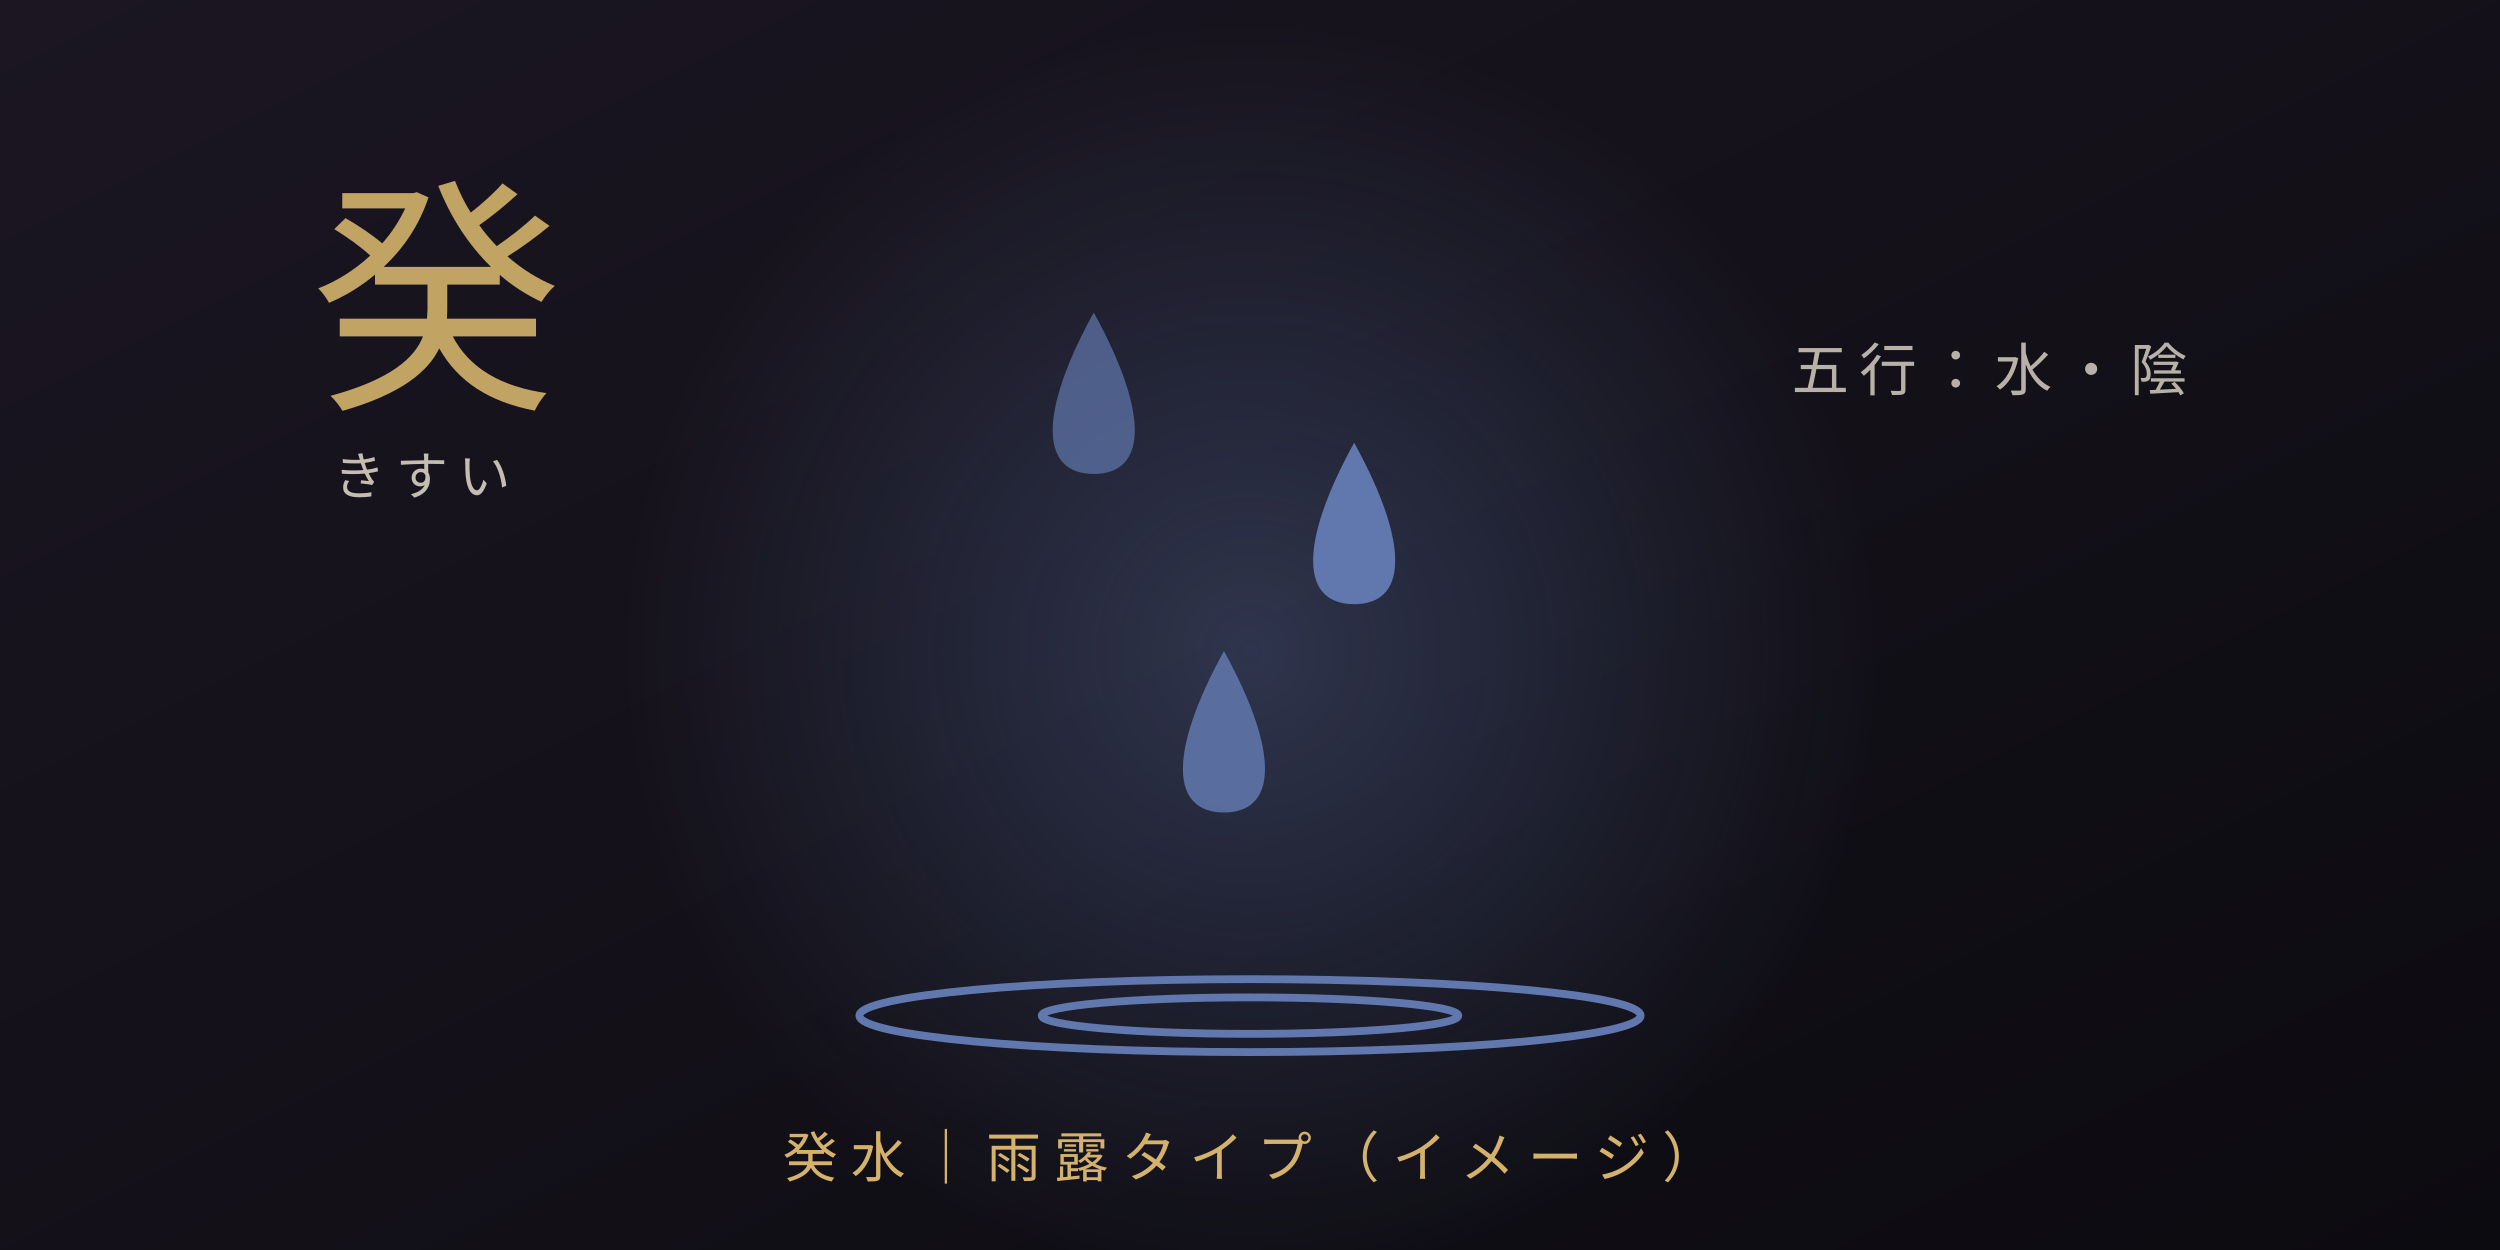
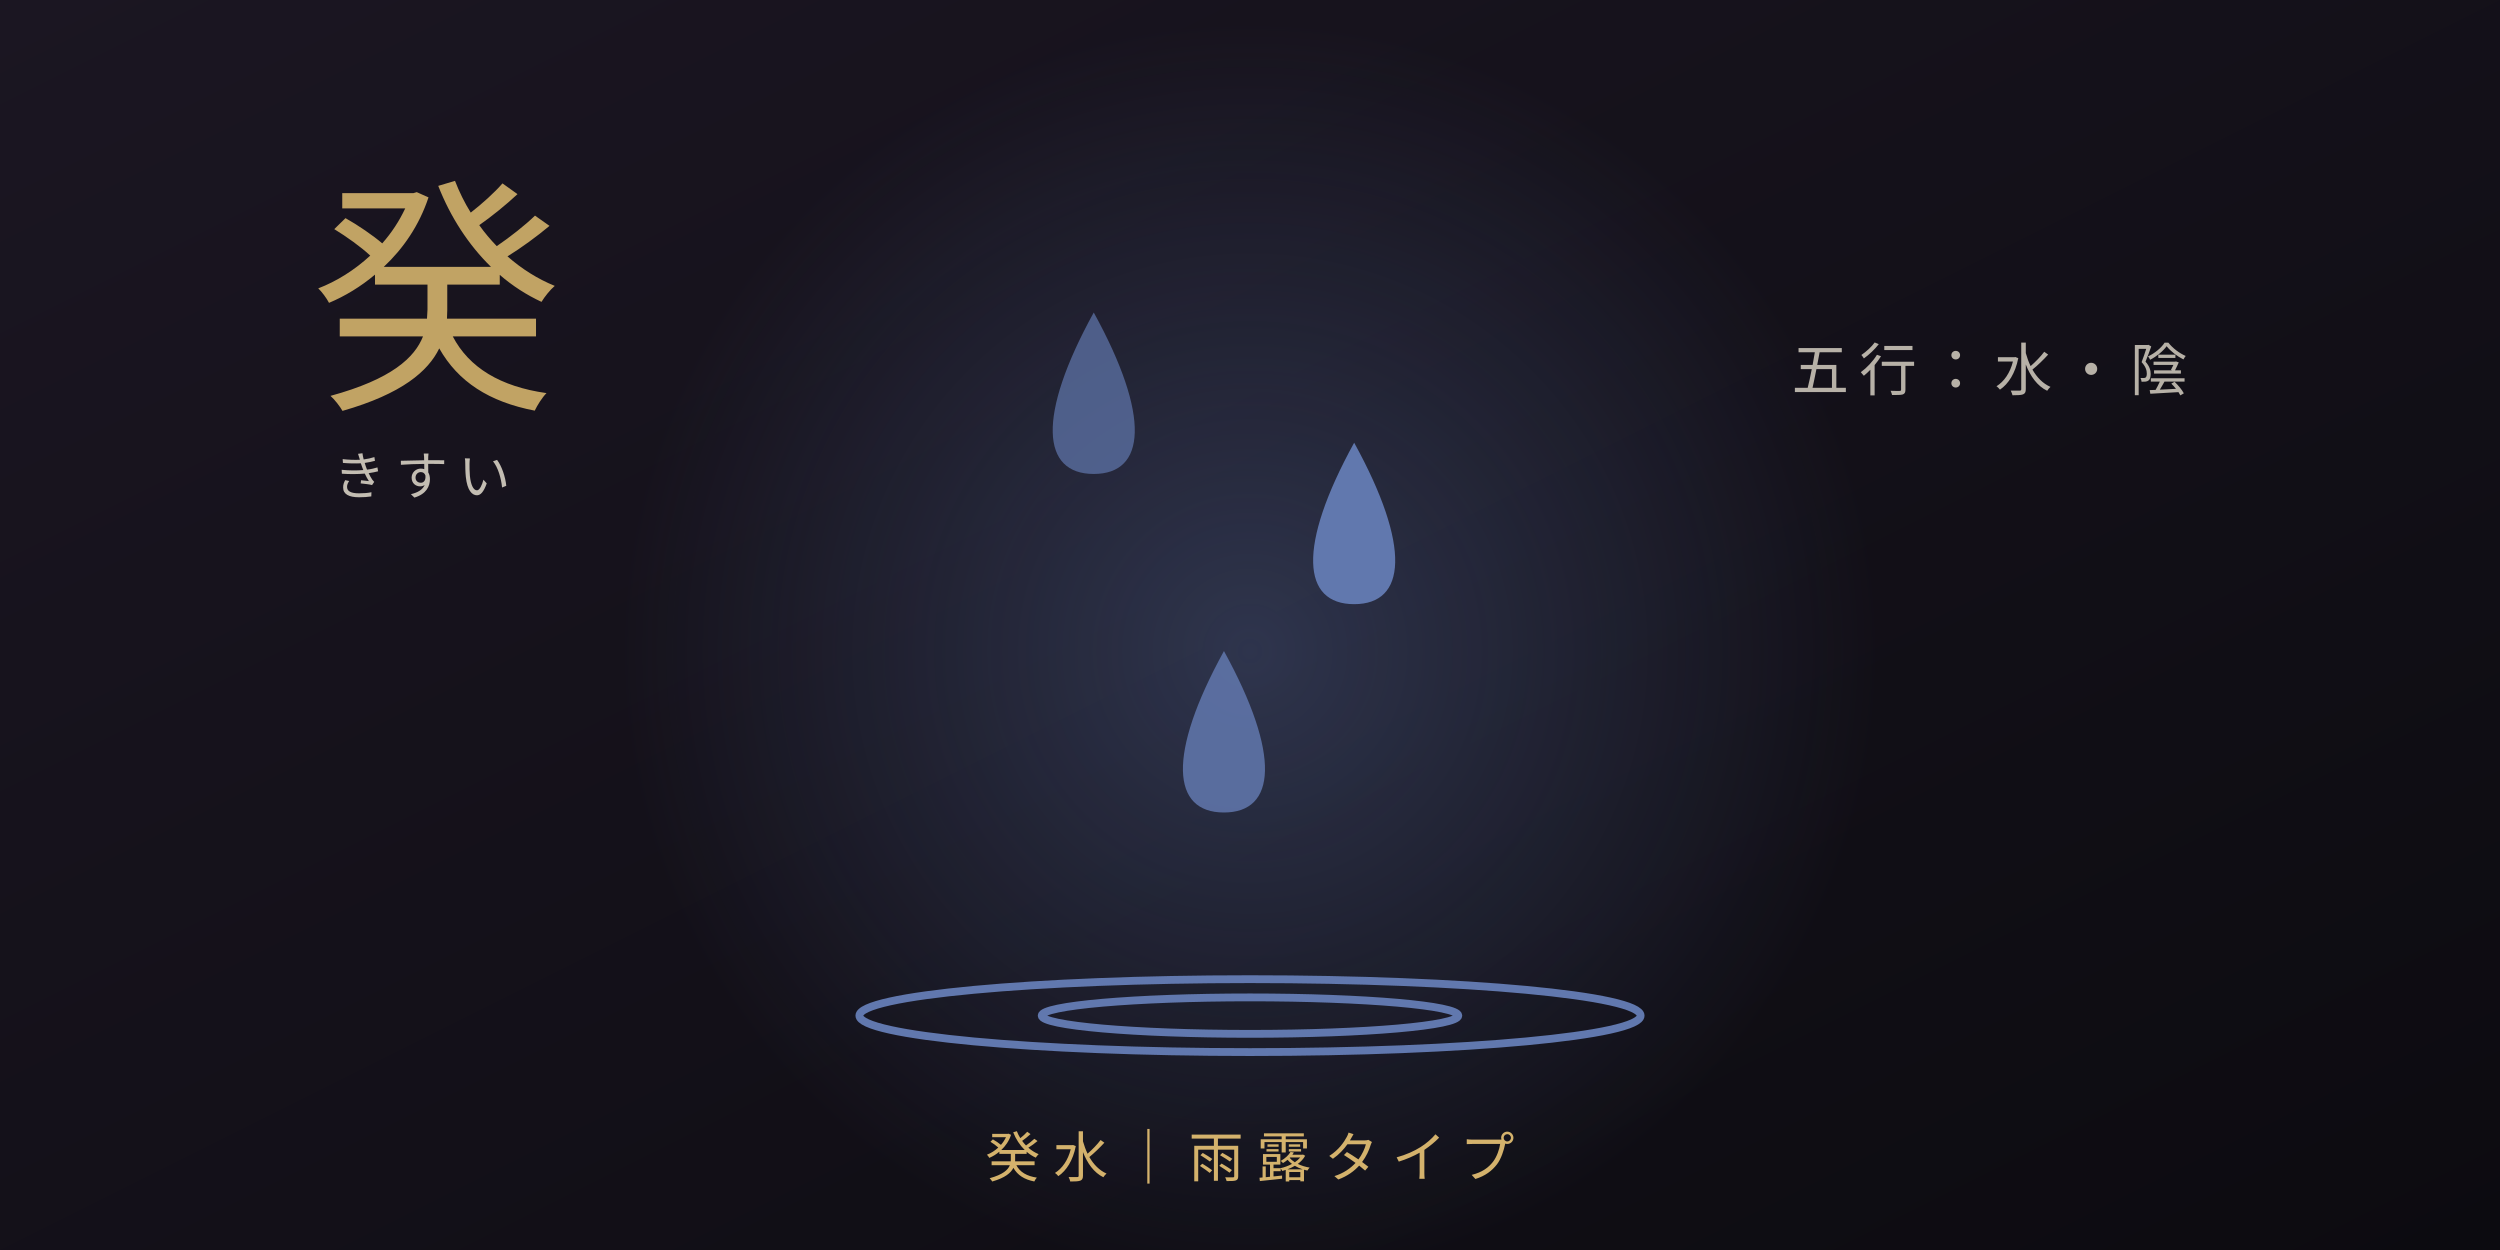
<svg xmlns="http://www.w3.org/2000/svg" viewBox="0 0 960 480" role="img" aria-label="癸水（雨露タイプ）のイメージイラスト">
  <defs>
    <linearGradient id="bg" x1="0" y1="0" x2="1" y2="1">
      <stop offset="0" stop-color="#1b1622" />
      <stop offset="1" stop-color="#0c0b10" />
    </linearGradient>
    <radialGradient id="g" cx=".5" cy=".5" r=".5">
      <stop offset="0" stop-color="#6178AE" stop-opacity=".35" />
      <stop offset="1" stop-color="#6178AE" stop-opacity="0" />
    </radialGradient>
  </defs>
  <rect width="960" height="480" fill="url(#bg)" />
  <circle cx="480" cy="250" r="240" fill="url(#g)" />
  <g>
    <path d="M420 120 C398 160 400 182 420 182 C440 182 442 160 420 120Z" fill="#6178AE" opacity="0.7" />
    <path d="M520 170 C498 210 500 232 520 232 C540 232 542 210 520 170Z" fill="#6178AE" opacity="1" />
    <path d="M470 250 C448 290 450 312 470 312 C490 312 492 290 470 250Z" fill="#6178AE" opacity="0.85" />
    <ellipse cx="480" cy="390" rx="150" ry="14" stroke="#6178AE" stroke-width="3" fill="none" />
    <ellipse cx="480" cy="390" rx="80" ry="7" stroke="#6178AE" stroke-width="3" fill="none" />
  </g>
  <text x="120" y="150" font-family="serif" font-size="96" fill="#D4B26C" opacity=".9">癸</text>
  <text x="128" y="190" font-family="serif" font-size="20" fill="#EEE7D7" opacity=".8" letter-spacing="4">きすい</text>
  <text x="840" y="150" text-anchor="end" font-family="serif" font-size="22" fill="#EEE7D7" opacity=".75" letter-spacing="4">五行：水・陰</text>
-   <text x="480" y="452" text-anchor="middle" font-family="serif" font-size="21" fill="#D4B26C" letter-spacing="5">癸水｜雨露タイプ（イメージ）</text>
+   <text x="480" y="452" text-anchor="middle" font-family="serif" font-size="21" fill="#D4B26C" letter-spacing="5">癸水｜雨露タイプ</text>
</svg>
